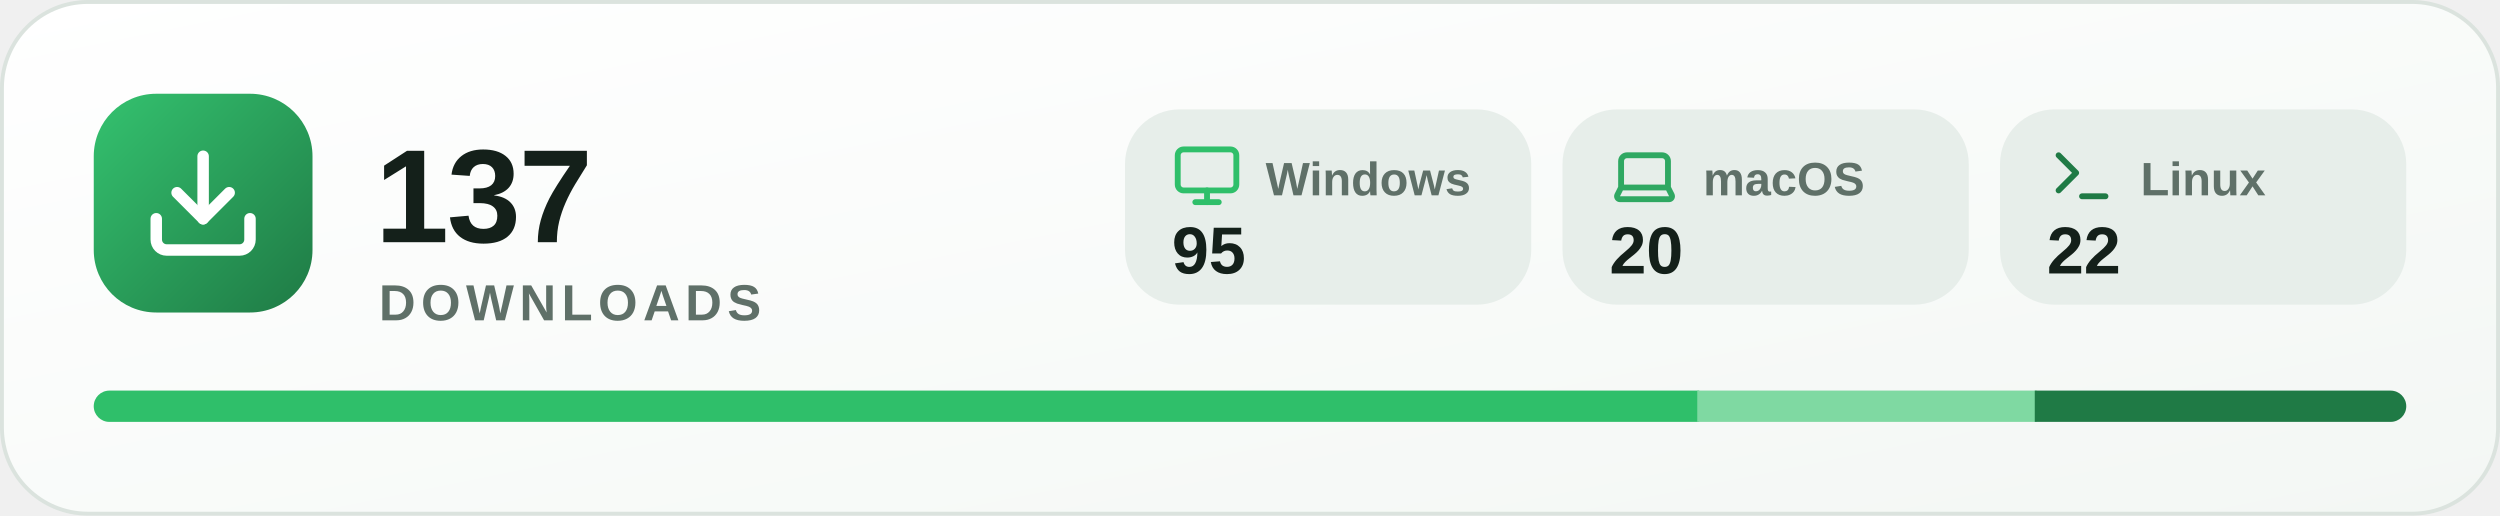
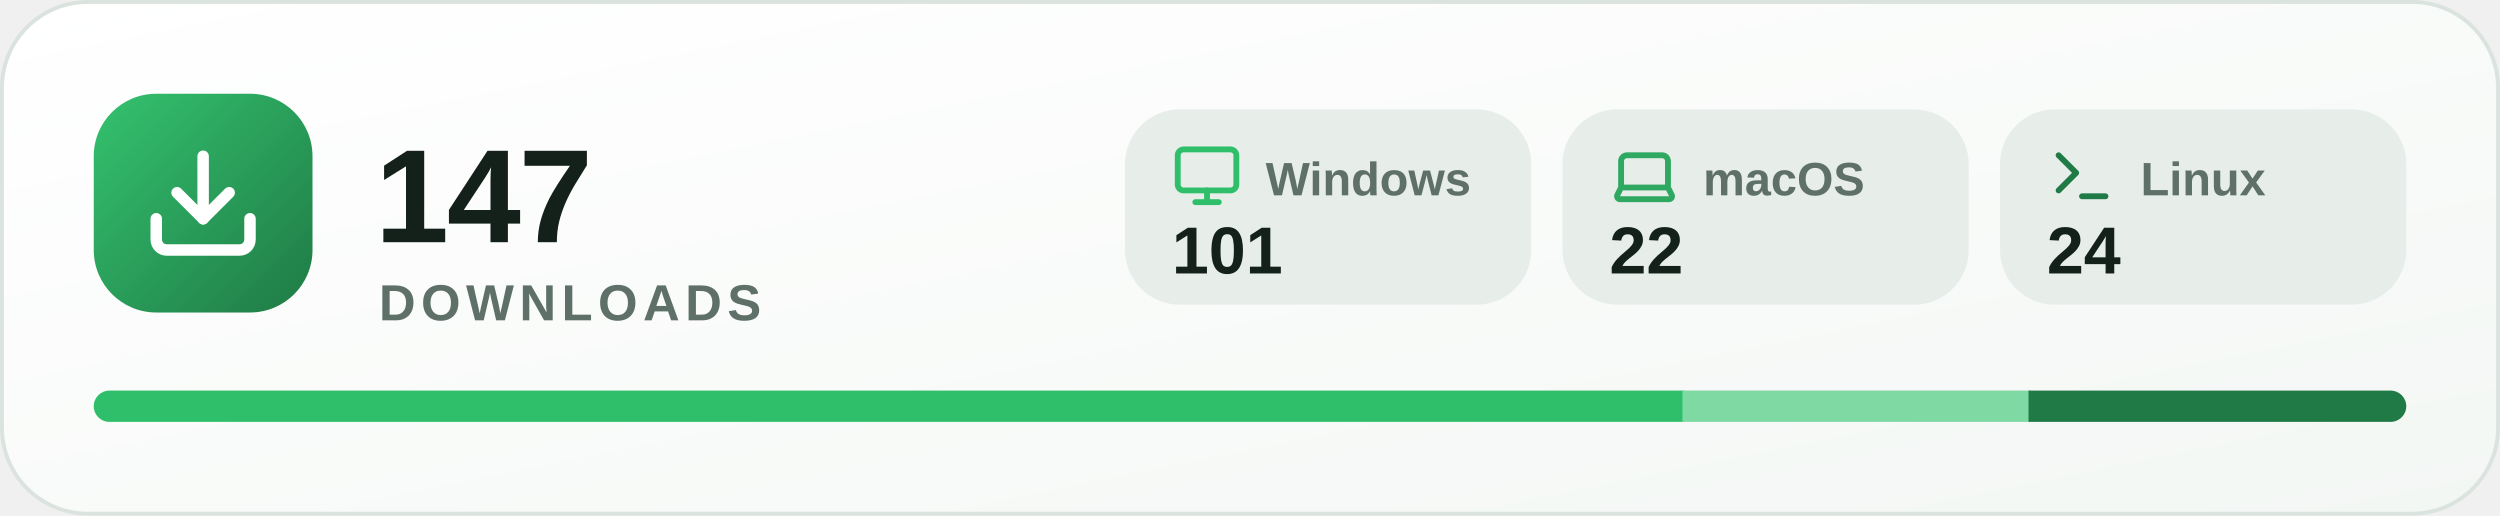
<svg xmlns="http://www.w3.org/2000/svg" width="640" height="132" viewBox="0 0 640 132" font-family="'Segoe UI', -apple-system, BlinkMacSystemFont, 'Helvetica Neue', Arial, sans-serif">
  <defs>
    <linearGradient id="g" x1="0" y1="0" x2="1" y2="1">
      <stop offset="0" stop-color="#ffffff" />
      <stop offset="1" stop-color="#f3f7f4" />
    </linearGradient>
    <linearGradient id="a" x1="0" y1="0" x2="1" y2="1">
      <stop offset="0" stop-color="#34c26f" />
      <stop offset="1" stop-color="#1f7a45" />
    </linearGradient>
  </defs>
  <rect x="0.5" y="0.5" width="639" height="131" rx="22" fill="url(#g)" stroke="#dbe3de" />
  <rect x="24" y="24" width="56" height="56" rx="16" fill="url(#a)" />
  <g transform="translate(36 36) scale(1.333333)" fill="none" stroke="#ffffff" stroke-width="2.2" stroke-linecap="round" stroke-linejoin="round">
    <path d="M21 15v4a2 2 0 0 1-2 2H5a2 2 0 0 1-2-2v-4" />
    <polyline points="7 10 12 15 17 10" />
    <line x1="12" x2="12" y1="15" y2="3" />
  </g>
-   <text x="96" y="62" font-size="34" font-weight="700" fill="#14201a" letter-spacing="-0.5">137</text>
+   <text x="96" y="62" font-size="34" font-weight="700" fill="#14201a" letter-spacing="-0.5">147</text>
  <text x="97" y="82" font-size="13" font-weight="600" fill="#5f7068" letter-spacing="1.4">DOWNLOADS</text>
  <rect x="288" y="28" width="104" height="50" rx="14" fill="#e7eeea" />
  <g transform="translate(300 36) scale(0.75)" fill="none" stroke="#2fbf6a" stroke-width="2" stroke-linecap="round" stroke-linejoin="round">
    <rect width="20" height="14" x="2" y="3" rx="2" />
    <line x1="8" x2="16" y1="21" y2="21" />
    <line x1="12" x2="12" y1="17" y2="21" />
  </g>
  <text x="324" y="50" font-size="12" font-weight="600" fill="#5f7068">Windows</text>
-   <text x="300" y="70" font-size="17" font-weight="700" fill="#14201a">95</text>
+   <text x="300" y="70" font-size="17" font-weight="700" fill="#14201a">101</text>
  <rect x="400" y="28" width="104" height="50" rx="14" fill="#e7eeea" />
  <g transform="translate(412 36) scale(0.75)" fill="none" stroke="#2fa862" stroke-width="2" stroke-linecap="round" stroke-linejoin="round">
    <path d="M20 16V7a2 2 0 0 0-2-2H6a2 2 0 0 0-2 2v9m16 0H4m16 0 1.28 2.55a1 1 0 0 1-.9 1.45H3.62a1 1 0 0 1-.9-1.45L4 16" />
  </g>
  <text x="436" y="50" font-size="12" font-weight="600" fill="#5f7068">macOS</text>
-   <text x="412" y="70" font-size="17" font-weight="700" fill="#14201a">20</text>
+   <text x="412" y="70" font-size="17" font-weight="700" fill="#14201a">22</text>
  <rect x="512" y="28" width="104" height="50" rx="14" fill="#e7eeea" />
  <g transform="translate(524 36) scale(0.75)" fill="none" stroke="#1f7a45" stroke-width="2" stroke-linecap="round" stroke-linejoin="round">
    <polyline points="4 17 10 11 4 5" />
    <line x1="12" x2="20" y1="19" y2="19" />
  </g>
  <text x="548" y="50" font-size="12" font-weight="600" fill="#5f7068">Linux</text>
-   <text x="524" y="70" font-size="17" font-weight="700" fill="#14201a">22</text>
+   <text x="524" y="70" font-size="17" font-weight="700" fill="#14201a">24</text>
  <rect x="24" y="100" width="592" height="8" rx="4" fill="#e7eeea" />
  <clipPath id="c">
    <rect x="24" y="100" width="592" height="8" rx="4" />
  </clipPath>
  <g clip-path="url(#c)">
-     <rect x="24.0" y="100" width="411.0" height="8" fill="#2fbf6a" />
-     <rect x="434.5" y="100" width="86.9" height="8" fill="#7fd9a2" />
-     <rect x="520.9" y="100" width="95.6" height="8" fill="#1f7a45" />
+     <rect x="24.0" y="100" width="407.2" height="8" fill="#2fbf6a" />
+     <rect x="430.7" y="100" width="89.1" height="8" fill="#7fd9a2" />
+     <rect x="519.3" y="100" width="97.2" height="8" fill="#1f7a45" />
  </g>
</svg>
